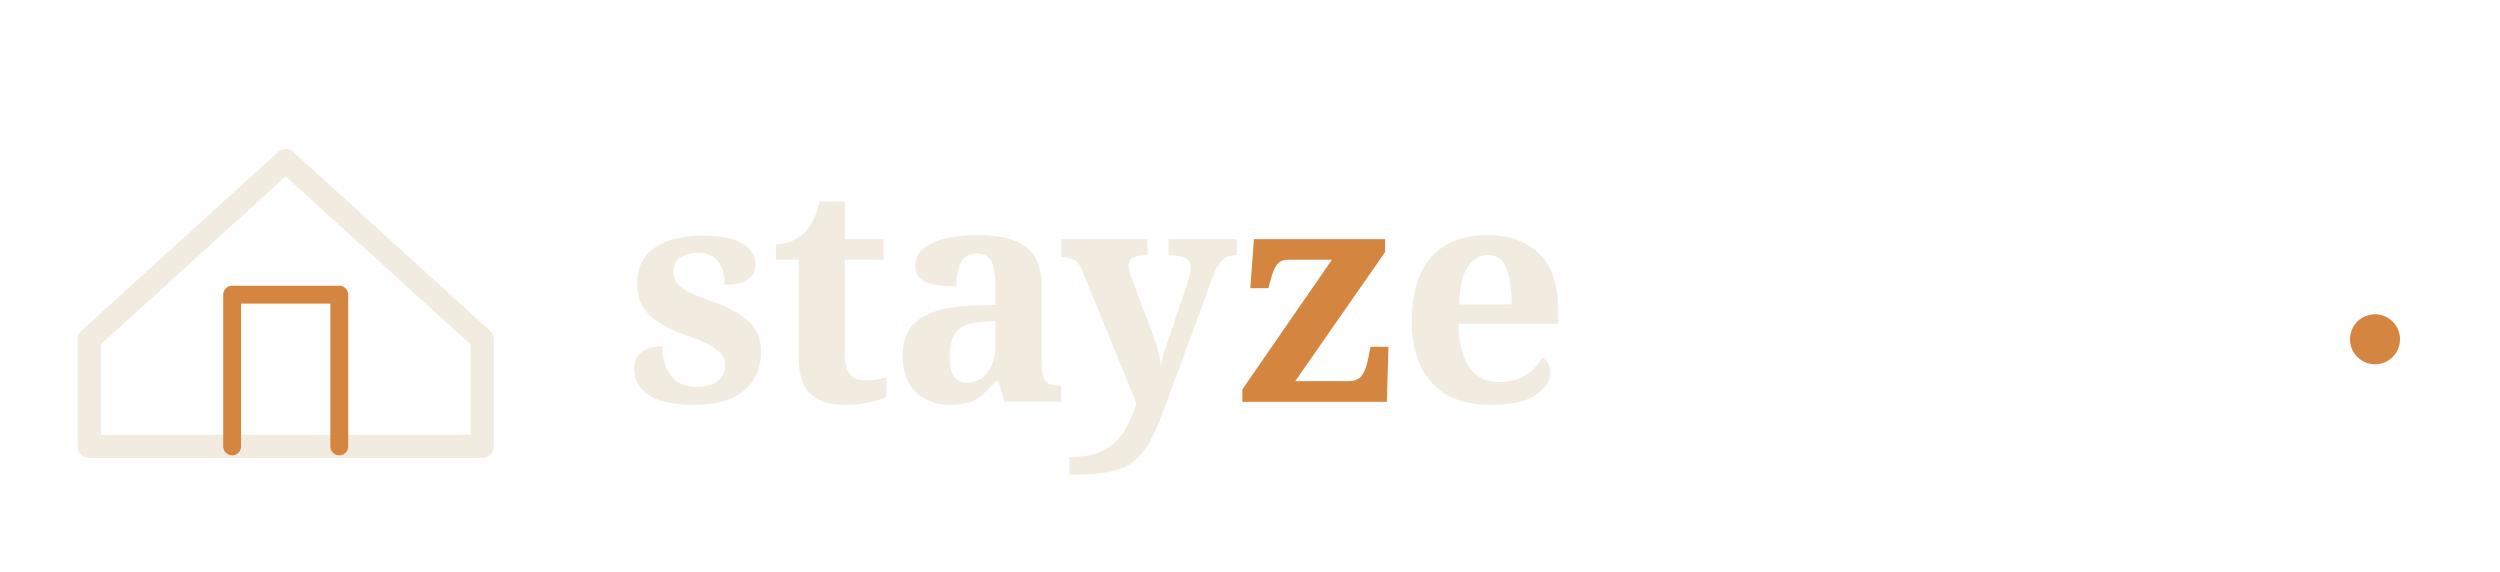
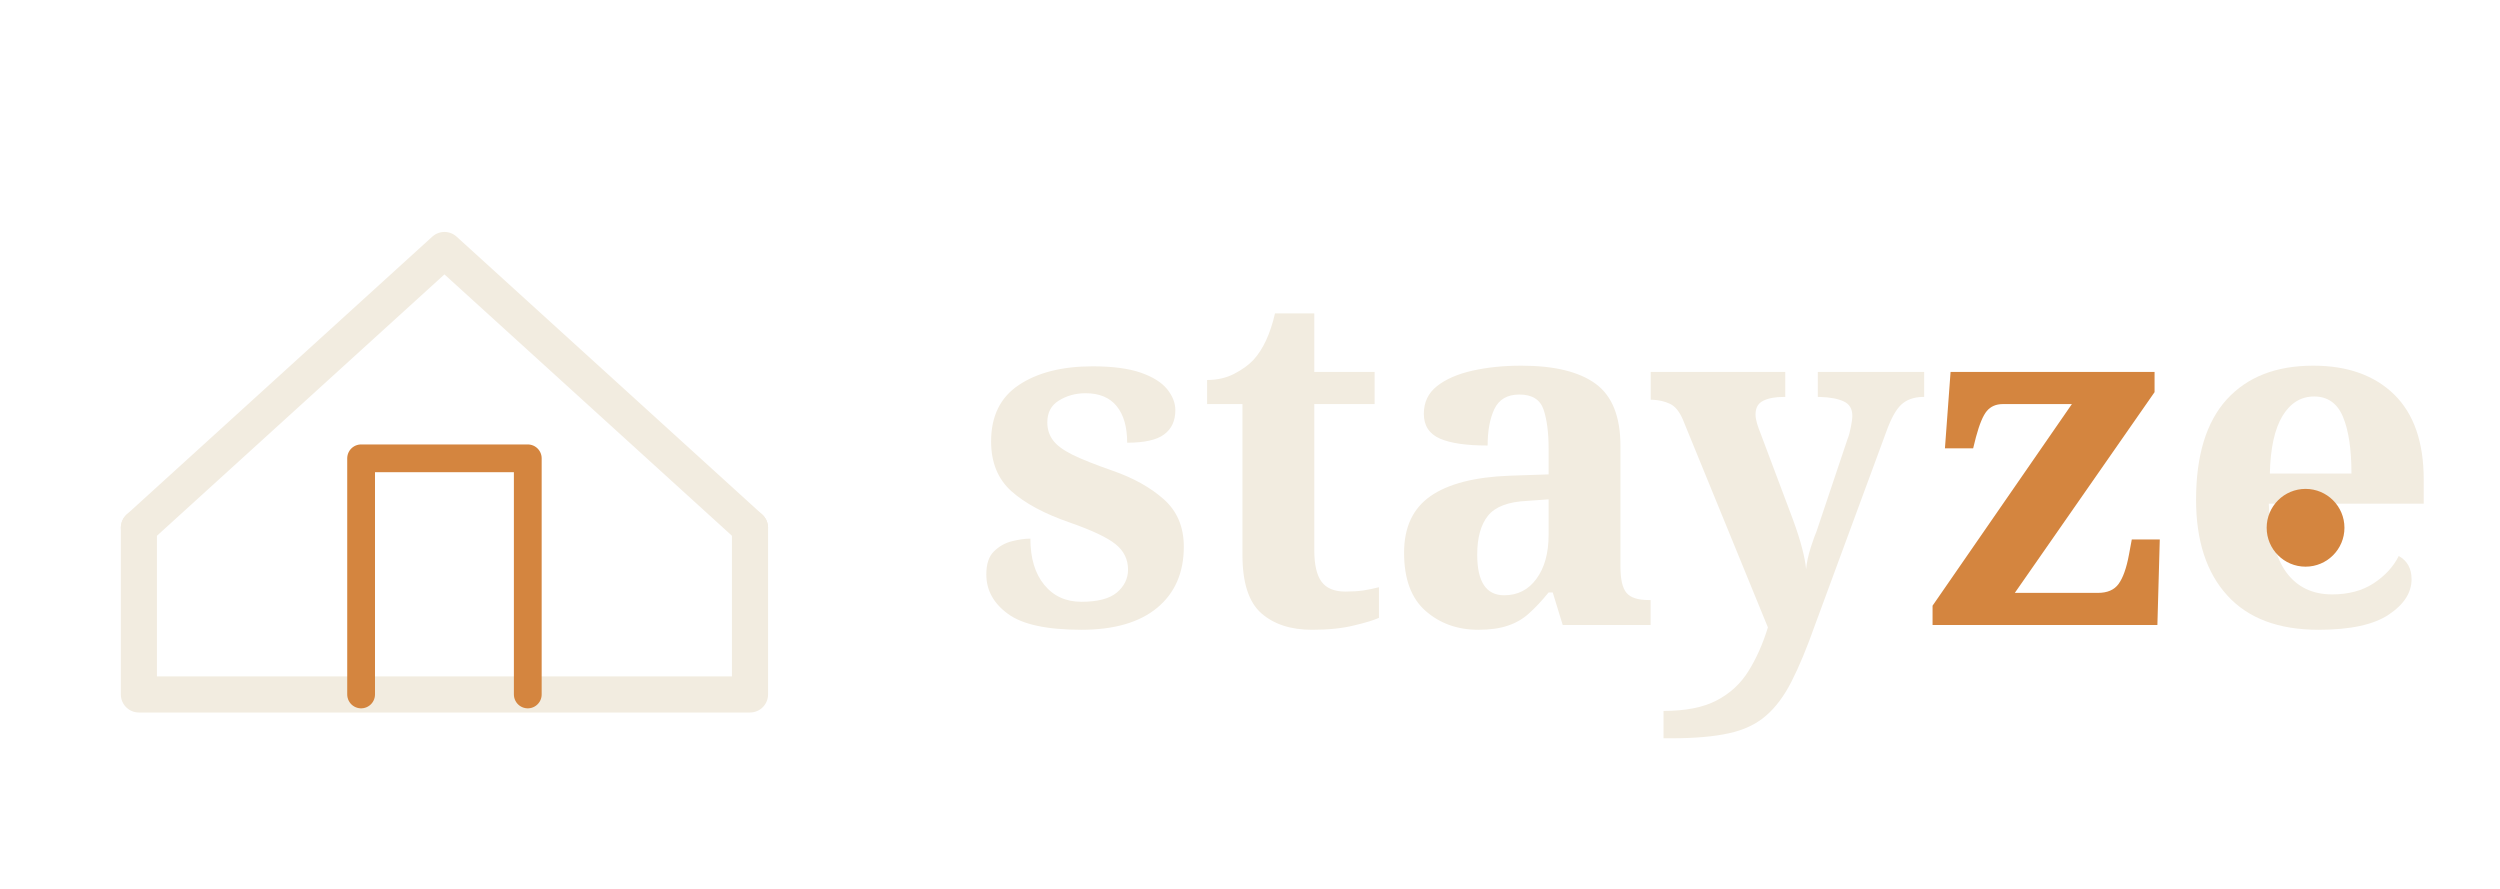
- <svg xmlns="http://www.w3.org/2000/svg" width="280" height="64" viewBox="0 0 280 64" role="img">
+ <svg xmlns="http://www.w3.org/2000/svg" width="180" height="64" viewBox="0 0 180 64" role="img">
  <path d="M 10 38 L 32 18 L 54 38" fill="none" stroke="#F2ECE0" stroke-width="2.6" stroke-linecap="round" stroke-linejoin="round" />
  <path d="M 10 38 L 10 50 L 54 50 L 54 38" fill="none" stroke="#F2ECE0" stroke-width="2.6" stroke-linecap="round" stroke-linejoin="round" />
  <path d="M 26 50 L 26 33 L 38 33 L 38 50" fill="none" stroke="#D4853F" stroke-width="2" stroke-linecap="round" stroke-linejoin="round" />
  <text x="70" y="45" font-family="Fraunces, Georgia, serif" font-size="34" font-weight="600" fill="#F2ECE0" letter-spacing="-0.4">stay<tspan fill="#D4853F">z</tspan>e</text>
-   <circle cx="266" cy="38" r="2.8" fill="#D4853F" />
+   <circle cx="166" cy="38" r="2.8" fill="#D4853F" />
</svg>
